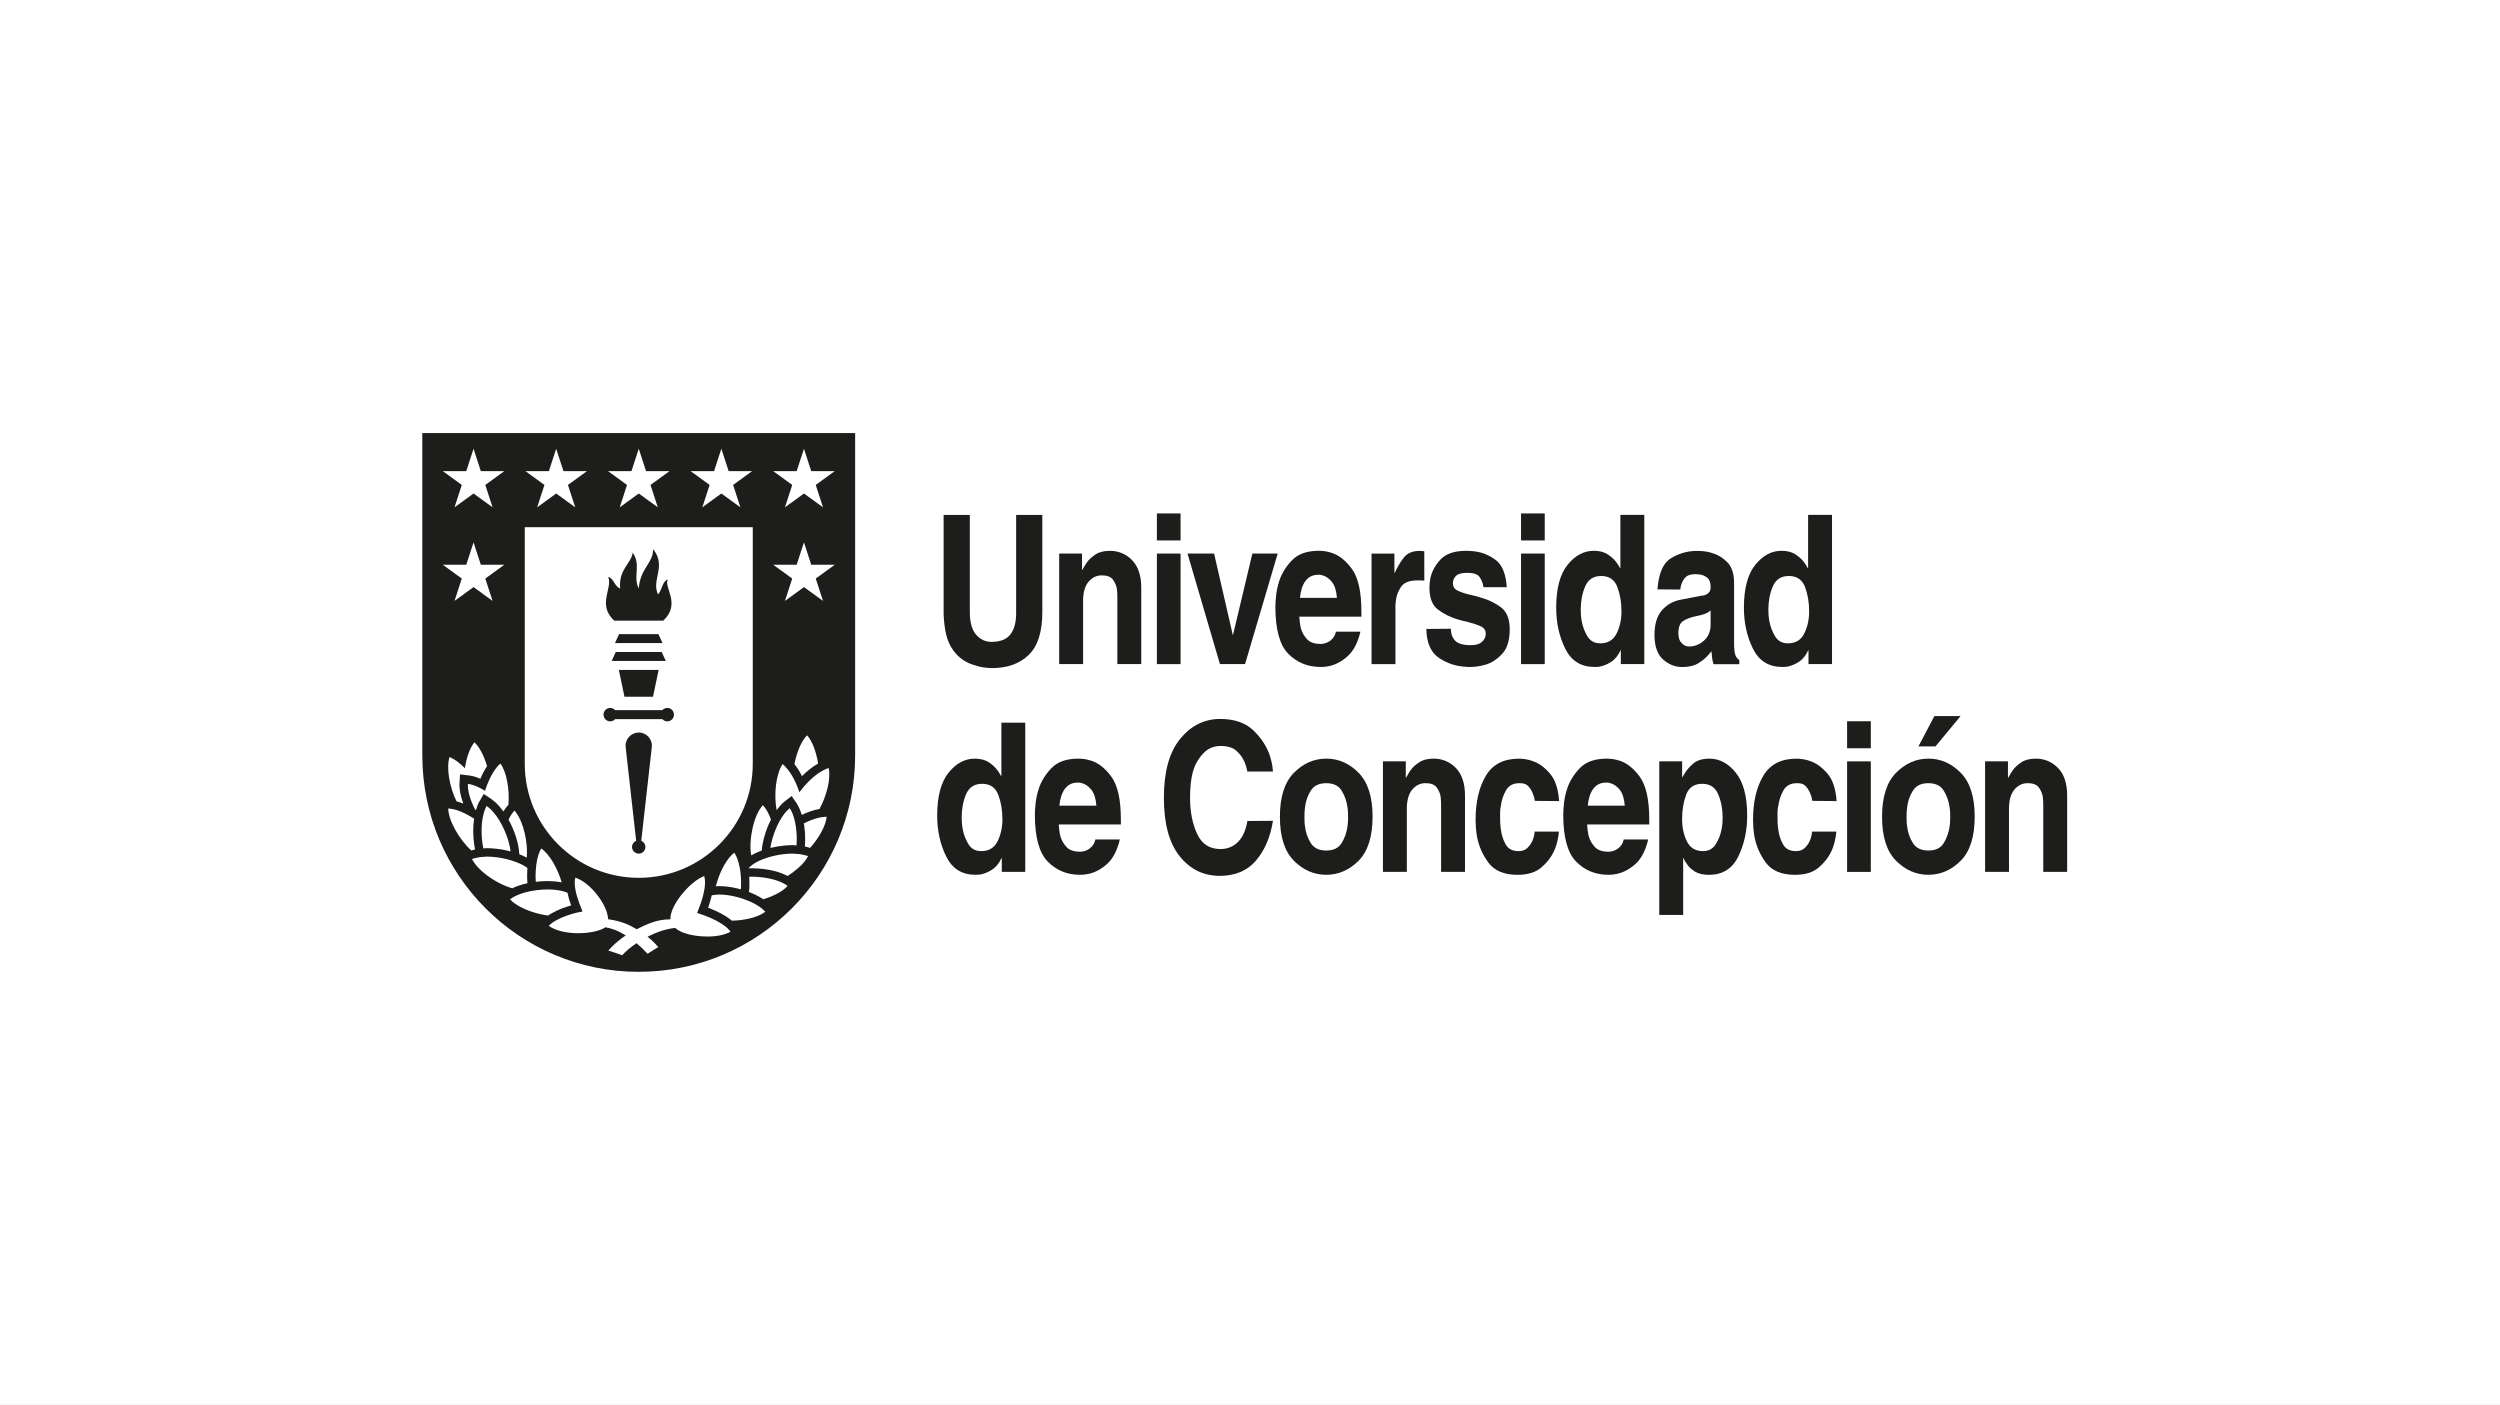
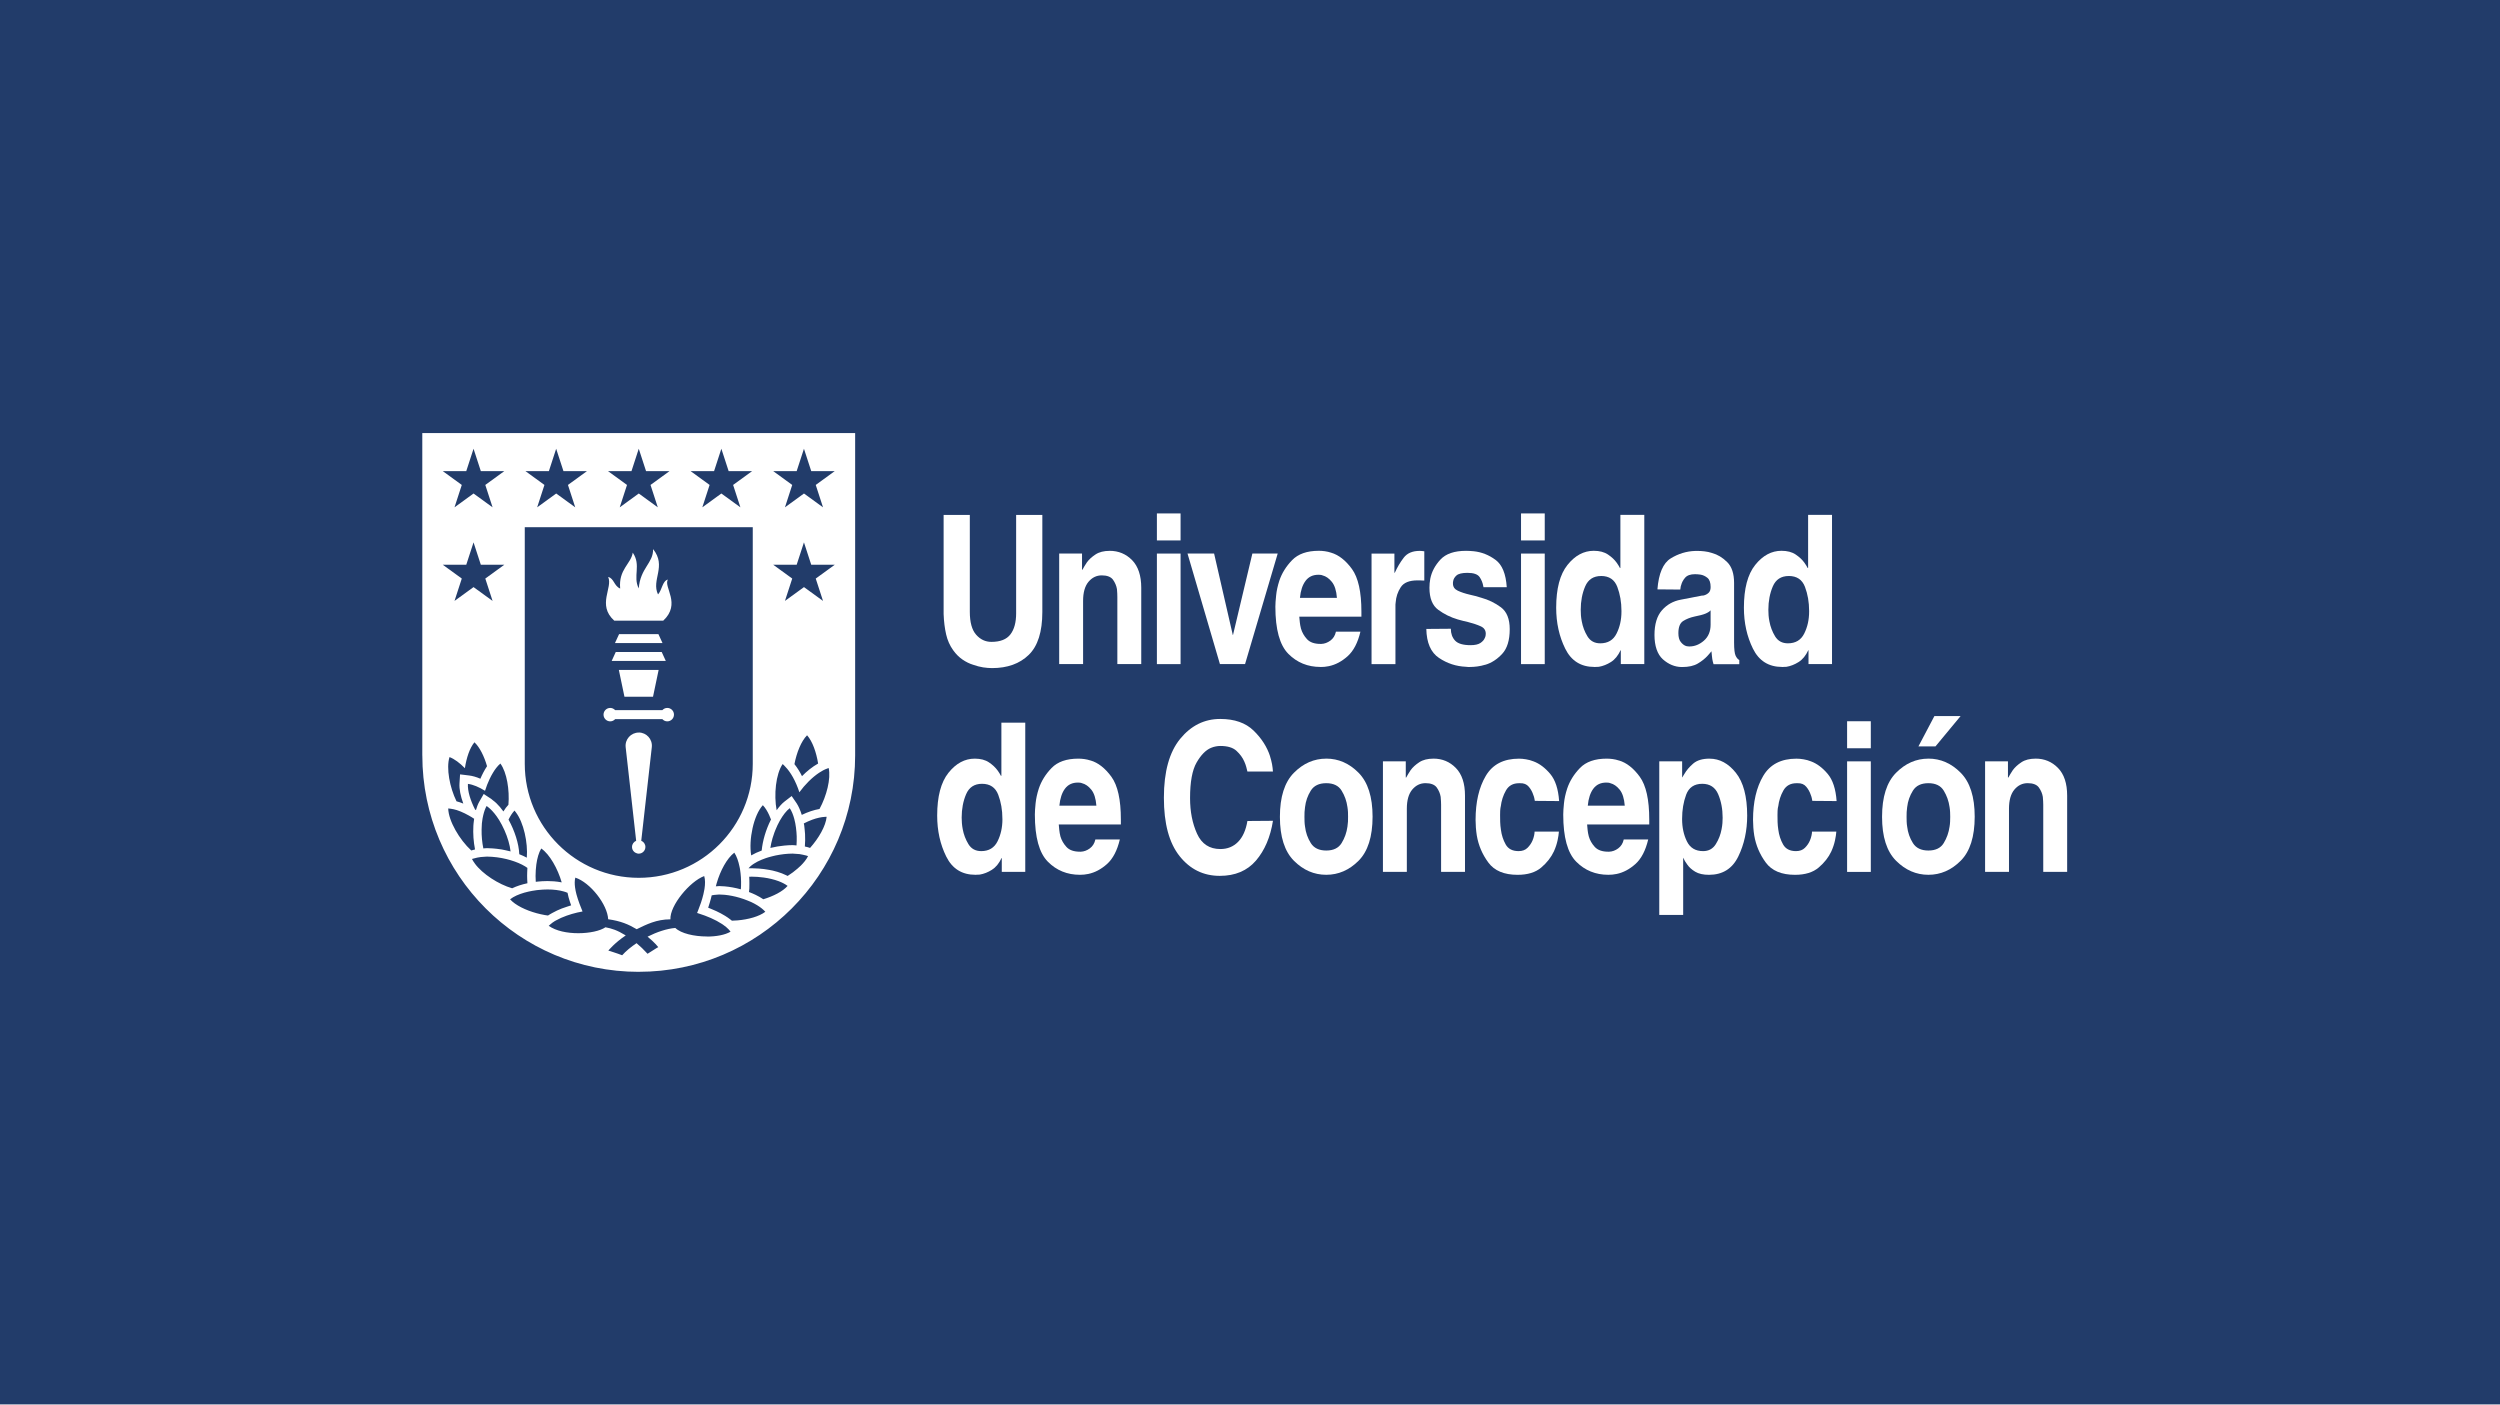
<svg xmlns="http://www.w3.org/2000/svg" id="Capa_2" viewBox="0 0 893.21 501.76">
  <defs>
-     <style>.cls-1{fill:#1d1d1b;}.cls-2{fill:#fff;}</style>
+     <style>.cls-1{fill:#fff;}.cls-2{fill:#223c6a;}</style>
  </defs>
  <g id="Capa_1-2">
    <rect class="cls-2" width="893.21" height="501.76" />
    <path class="cls-1" d="M372.4,183.97h-9.35v35.19c0,3.22-.68,5.72-2.05,7.5-1.36,1.78-3.62,2.67-6.79,2.67-2.13,0-3.95-.85-5.45-2.56-1.51-1.71-2.26-4.44-2.26-8.2v-34.6h-9.36v35.42c.1,2.67.4,5.08.89,7.24.49,2.15,1.34,4.04,2.52,5.68.99,1.39,2.11,2.5,3.34,3.34,1.24.85,2.5,1.47,3.79,1.86,1.24.44,2.43.75,3.57.93,1.14.17,2.2.26,3.19.26,5.49,0,9.86-1.57,13.1-4.71,3.25-3.14,4.87-8.26,4.87-15.33v-34.67Z" />
    <path class="cls-1" d="M396.47,196.81c-2.08,0-3.77.43-5.08,1.3-1.31.86-2.34,1.81-3.09,2.85-.35.5-.64.97-.89,1.41-.25.45-.48.85-.67,1.19h-.15v-5.79h-8.16v39.5h8.54v-22.57c0-3.01.64-5.29,1.93-6.83,1.29-1.53,2.87-2.3,4.75-2.3s3.26.52,4.01,1.56c.74,1.04,1.21,2.16,1.41,3.34.05.55.08,1.06.11,1.56.02.49.03.91.03,1.26v23.98h8.54v-27.25c0-4.36-1.09-7.65-3.26-9.88-2.18-2.22-4.86-3.34-8.02-3.34Z" />
    <rect class="cls-1" x="413.34" y="197.78" width="8.46" height="39.5" />
    <rect class="cls-1" x="413.34" y="183.44" width="8.46" height="9.65" />
    <polygon class="cls-1" points="444.84 237.27 456.5 197.78 447.45 197.78 440.53 226.88 440.46 226.88 433.78 197.78 424.28 197.78 435.86 237.27 444.84 237.27" />
    <path class="cls-1" d="M471.8,238.31c.5,0,.99-.02,1.49-.07.49-.05.98-.13,1.48-.23,2.38-.49,4.62-1.68,6.72-3.56,2.1-1.89,3.63-4.8,4.57-8.77h-8.77v.08c-.3,1.33-.95,2.37-1.97,3.12-1.02.74-2.1,1.14-3.23,1.18h-.3c-2.18,0-3.79-.57-4.83-1.71-1.04-1.14-1.76-2.4-2.15-3.79-.2-.79-.34-1.55-.41-2.26-.07-.72-.14-1.38-.19-1.97h22.2v-1.78c0-7.08-1.13-12.16-3.38-15.26-2.25-3.09-4.74-5.03-7.46-5.83-.74-.24-1.48-.42-2.22-.52-.74-.11-1.47-.15-2.16-.15-4.21,0-7.38,1.12-9.54,3.34-2.15,2.22-3.67,4.68-4.57,7.35-.59,1.84-.98,3.59-1.14,5.28-.18,1.68-.27,3.02-.27,4,0,8.12,1.55,13.74,4.64,16.85s6.92,4.68,11.47,4.68ZM466.46,207.52c1.09-1.45,2.62-2.17,4.6-2.17.25,0,.49.02.74.04.25.02.5.09.74.19,1.19.3,2.29,1.06,3.3,2.3,1.01,1.24,1.63,3.15,1.82,5.72h-13.21c.25-2.6.91-4.62,2.01-6.07Z" />
    <path class="cls-1" d="M498.57,216.78v-.77c0-.27.02-.53.08-.78.14-1.98.75-3.79,1.81-5.42,1.06-1.64,3.06-2.45,5.98-2.45h.82c.29,0,.58.02.85.04.27.02.53.03.77.03v-10.46c-.3-.05-.58-.09-.85-.11-.27-.02-.53-.04-.77-.04-2.58,0-4.49.81-5.72,2.42-1.24,1.61-2.3,3.4-3.19,5.38h-.15v-6.83h-8.17v39.5h8.54v-20.49Z" />
    <path class="cls-1" d="M530.71,237.5c2.18-.64,4.16-1.93,5.98-3.87,1.8-1.93,2.71-4.87,2.71-8.83,0-3.67-1.06-6.28-3.16-7.84-2.1-1.55-4.42-2.68-6.94-3.38-.75-.25-1.47-.46-2.16-.63-.69-.18-1.36-.34-2-.48-1.68-.39-3.11-.87-4.27-1.41-1.17-.55-1.75-1.39-1.75-2.53v-.44c0-.14.02-.3.07-.44.1-.74.5-1.43,1.19-2.05.69-.61,2.01-.93,3.93-.93,2.18,0,3.62.5,4.31,1.48.69.99,1.14,2.11,1.34,3.34,0,.05.02.15.07.3h8.31c-.31-4.76-1.64-8.02-4.01-9.76-2.38-1.76-4.97-2.78-7.79-3.08-.5-.05-.97-.09-1.41-.11-.45-.02-.89-.04-1.34-.04-4.16,0-7.2,1.04-9.14,3.12-1.93,2.08-3.14,4.36-3.63,6.83-.11.55-.18,1.09-.23,1.63-.05.55-.07,1.09-.07,1.64,0,3.71,1.05,6.33,3.16,7.87,2.09,1.53,4.41,2.67,6.94,3.42.64.19,1.29.37,1.93.52.64.15,1.26.3,1.85.44,1.73.45,3.21.94,4.42,1.49,1.22.54,1.82,1.43,1.82,2.67,0,.2-.02.43-.07.71-.05.27-.14.56-.3.85-.25.64-.77,1.22-1.56,1.75-.8.52-1.96.77-3.5.77-2.67,0-4.51-.54-5.53-1.63-1.01-1.09-1.52-2.51-1.52-4.24l-8.76.07c.1,4.95,1.6,8.4,4.53,10.36,2.92,1.96,6.13,3.01,9.65,3.16.24.05.48.07.7.07h.71c.79,0,1.66-.06,2.59-.18.94-.12,1.91-.33,2.9-.63Z" />
    <path class="cls-1" d="M538.36,209.8h0s0,.05,0,.07v-.07Z" />
    <rect class="cls-1" x="543.44" y="197.78" width="8.47" height="39.5" />
    <rect class="cls-1" x="543.44" y="183.44" width="8.47" height="9.65" />
    <path class="cls-1" d="M569.67,238.31c.24,0,.51-.02.78-.04.27-.02.53-.03.77-.03,1.49-.25,2.93-.82,4.34-1.71,1.42-.89,2.56-2.3,3.46-4.23h.07v4.97h8.39v-53.31h-8.54v18.93l-.15.07c-.14-.3-.32-.6-.52-.93-.2-.32-.42-.65-.67-1-.74-1.04-1.77-2.01-3.09-2.9-1.31-.89-3.01-1.34-5.08-1.34-3.56,0-6.7,1.68-9.39,5.05-2.7,3.37-4.04,8.47-4.04,15.29,0,5.4,1.08,10.27,3.23,14.63,2.15,4.36,5.63,6.53,10.43,6.53ZM572.05,205.79c2.87,0,4.8,1.3,5.79,3.9.98,2.6,1.48,5.46,1.48,8.58v.22c0,2.92-.58,5.55-1.75,7.87-1.16,2.33-3.1,3.49-5.82,3.49-2.03,0-3.55-.82-4.57-2.48-1.02-1.66-1.69-3.46-2.04-5.38-.15-.75-.25-1.47-.3-2.16-.05-.68-.07-1.33-.07-1.96,0-3.1.53-5.89,1.59-8.36,1.06-2.47,2.96-3.71,5.68-3.71Z" />
    <path class="cls-1" d="M608.8,212.7c-.11.05-.2.08-.3.1-.11.02-.2.02-.3-.03l-7.65,1.48c-2.72.5-4.98,1.76-6.76,3.79-1.78,2.03-2.67,4.98-2.67,8.84s1.01,6.9,3.01,8.69c2.01,1.78,4.22,2.7,6.65,2.75h.23c2.33,0,4.2-.42,5.61-1.26,1.41-.84,2.59-1.78,3.52-2.82.25-.3.48-.56.71-.81.23-.25.43-.5.63-.74.05.64.1,1.16.15,1.56.05.39.1.79.14,1.19.05.29.11.59.18.89.07.3.16.62.27.97h9.2v-1.48c-.49-.25-.93-.76-1.3-1.52-.37-.77-.56-2.34-.56-4.71v-21.31c0-3.32-.81-5.79-2.45-7.43-1.63-1.64-3.44-2.72-5.42-3.27-.89-.29-1.78-.49-2.67-.59-.89-.11-1.68-.15-2.38-.15h-.96c-3.13.1-6.04.99-8.76,2.67-2.72,1.68-4.3,5.37-4.75,11.06l8.17.07c.05-.24.09-.5.11-.77.02-.27.08-.53.19-.78.25-.99.72-1.89,1.45-2.71.72-.82,1.89-1.23,3.52-1.23.3,0,.6.02.93.04.31.02.65.06,1,.11.89.14,1.72.53,2.49,1.15.76.62,1.15,1.72,1.15,3.3,0,.94-.25,1.64-.75,2.08-.49.44-1.04.74-1.63.89ZM611.17,223.1v.07c0,2.43-.8,4.33-2.38,5.72-1.59,1.39-3.32,2.08-5.2,2.08-.19,0-.4-.02-.59-.04-.2-.02-.4-.06-.6-.11-.69-.24-1.32-.72-1.89-1.45-.57-.71-.85-1.76-.85-3.15,0-2.17.57-3.62,1.71-4.34,1.14-.72,2.47-1.25,4.01-1.59,1.78-.35,3.09-.69,3.93-1.04.85-.35,1.46-.75,1.86-1.19v5.05Z" />
    <path class="cls-1" d="M636.73,238.31c.24,0,.51-.02.78-.04.27-.02.53-.03.77-.03,1.49-.25,2.93-.82,4.34-1.71,1.42-.89,2.56-2.3,3.46-4.23h.07v4.97h8.4v-53.31h-8.54v18.93l-.15.07c-.14-.3-.32-.6-.52-.93-.2-.32-.42-.65-.67-1-.74-1.04-1.77-2.01-3.09-2.9-1.3-.89-3.01-1.34-5.08-1.34-3.56,0-6.69,1.68-9.39,5.05-2.7,3.37-4.04,8.47-4.04,15.29,0,5.4,1.08,10.27,3.23,14.63,2.15,4.36,5.63,6.53,10.43,6.53ZM639.1,205.79c2.87,0,4.8,1.3,5.79,3.9.98,2.6,1.48,5.46,1.48,8.58v.22c0,2.92-.58,5.55-1.75,7.87-1.16,2.33-3.1,3.49-5.83,3.49-2.03,0-3.55-.82-4.57-2.48-1.01-1.66-1.69-3.46-2.04-5.38-.15-.75-.25-1.47-.3-2.16-.05-.68-.07-1.33-.07-1.96,0-3.1.53-5.89,1.59-8.36,1.06-2.47,2.96-3.71,5.68-3.71Z" />
    <path class="cls-1" d="M357.78,277.15l-.15.07c-.14-.3-.32-.6-.52-.93-.2-.32-.43-.65-.67-1-.75-1.04-1.77-2.01-3.09-2.9-1.31-.89-3.01-1.34-5.08-1.34-3.56,0-6.7,1.68-9.39,5.05-2.7,3.37-4.04,8.47-4.04,15.29,0,5.4,1.07,10.27,3.23,14.63,2.15,4.36,5.63,6.53,10.43,6.53.24,0,.5-.02.77-.04.27-.02.53-.03.78-.03,1.48-.25,2.93-.82,4.34-1.71,1.41-.89,2.56-2.3,3.46-4.23h.07v4.97h8.39v-53.31h-8.53v18.93ZM358.15,292.63v.1c0,2.92-.59,5.55-1.75,7.87-1.16,2.33-3.11,3.49-5.82,3.49-2.03,0-3.55-.82-4.57-2.48-1.01-1.66-1.7-3.46-2.05-5.38-.14-.75-.24-1.47-.29-2.16-.05-.68-.08-1.33-.08-1.96,0-3.1.53-5.88,1.59-8.36,1.06-2.47,2.96-3.71,5.68-3.71,2.88,0,4.8,1.31,5.79,3.9.99,2.6,1.49,5.46,1.49,8.58v.11Z" />
    <path class="cls-1" d="M389.64,271.72c-.74-.24-1.49-.42-2.23-.52-.74-.1-1.46-.15-2.15-.15-4.2,0-7.39,1.12-9.54,3.34-2.16,2.22-3.67,4.68-4.57,7.35-.6,1.84-.97,3.59-1.15,5.28-.17,1.68-.26,3.02-.26,4,0,8.12,1.55,13.74,4.64,16.85,3.09,3.12,6.91,4.68,11.47,4.68.49,0,.99-.02,1.48-.07.49-.05.99-.13,1.48-.23,2.38-.49,4.62-1.68,6.72-3.56,2.1-1.89,3.63-4.8,4.57-8.77h-8.76v.08c-.3,1.33-.96,2.37-1.97,3.12-1.01.74-2.09,1.14-3.22,1.18h-.3c-2.18,0-3.79-.57-4.83-1.71-1.04-1.14-1.76-2.4-2.16-3.79-.19-.79-.33-1.55-.4-2.26-.07-.72-.14-1.38-.18-1.97h22.19v-1.78c0-7.08-1.13-12.16-3.38-15.26-2.26-3.09-4.74-5.04-7.46-5.83ZM378.5,287.84c.25-2.6.92-4.62,2.01-6.07,1.09-1.45,2.63-2.17,4.61-2.17.24,0,.49.02.74.04.24.02.49.09.74.19,1.18.3,2.29,1.06,3.3,2.3,1.01,1.24,1.62,3.15,1.82,5.72h-13.22Z" />
    <path class="cls-1" d="M453.79,270.24c-1.09-3.37-3.05-6.44-5.9-9.21-2.85-2.77-6.82-4.16-11.92-4.16-5.65,0-10.41,2.36-14.3,7.09-3.88,4.73-5.83,11.75-5.83,21.05s1.87,16.16,5.61,20.87c3.74,4.7,8.52,7.05,14.36,7.05,5.49,0,9.8-1.82,12.92-5.45,3.12-3.64,5.15-8.38,6.08-14.22l-9.13.07c-.55,3.27-1.66,5.75-3.34,7.46-1.68,1.71-3.79,2.56-6.31,2.56-3.92,0-6.7-1.83-8.35-5.49-1.66-3.66-2.49-7.89-2.49-12.7,0-5.79.78-10.03,2.34-12.73,1.56-2.7,3.27-4.45,5.16-5.24.6-.25,1.18-.42,1.75-.52.56-.11,1.1-.15,1.59-.15,2.57,0,4.49.58,5.75,1.75,1.26,1.16,2.19,2.43,2.79,3.82.29.64.53,1.29.7,1.93.18.64.31,1.18.41,1.64h9.12c-.05-.87-.16-1.75-.32-2.63-.18-.92-.41-1.85-.71-2.79Z" />
    <path class="cls-1" d="M454.83,275.74v-.07h0s0,.05,0,.07Z" />
    <path class="cls-1" d="M473.84,271.05c-4.35,0-8.2,1.68-11.54,5.05-3.34,3.37-5.01,8.61-5.01,15.74s1.68,12.36,5.01,15.7c3.34,3.34,7.19,5.01,11.54,5.01s8.21-1.67,11.55-5.01c3.33-3.34,5-8.59,5.01-15.74,0-7.11-1.68-12.34-5.01-15.71-3.34-3.37-7.19-5.05-11.55-5.05ZM481.64,291.85c0,.54,0,1.11-.03,1.71-.03.59-.09,1.18-.19,1.78-.29,2.13-.98,4.08-2.08,5.87-1.09,1.78-2.92,2.67-5.49,2.67s-4.42-.89-5.53-2.67c-1.11-1.78-1.8-3.74-2.05-5.87-.1-.6-.16-1.19-.18-1.78-.02-.6-.03-1.17-.03-1.71s0-1.11.03-1.71.09-1.19.18-1.78c.25-2.13.93-4.08,2.05-5.87,1.11-1.79,2.96-2.67,5.53-2.67s4.41.89,5.49,2.67c1.1,1.78,1.79,3.74,2.08,5.87.1.59.16,1.18.19,1.78.02.6.03,1.14.03,1.64v.07Z" />
    <path class="cls-1" d="M490.4,291.85v-.07s0,.02,0,.04c0,.01,0,.02,0,.04Z" />
    <path class="cls-1" d="M512.14,271.05c-2.08,0-3.77.43-5.08,1.3-1.31.86-2.34,1.81-3.09,2.85-.35.5-.64.97-.89,1.41-.25.45-.48.85-.67,1.19h-.15v-5.79h-8.16v39.5h8.54v-22.57c0-3.01.64-5.29,1.93-6.83,1.29-1.53,2.87-2.3,4.75-2.3s3.26.52,4.01,1.56c.74,1.04,1.21,2.16,1.4,3.34.05.55.09,1.06.11,1.56.03.49.04.91.04,1.26v23.98h8.54v-27.25c0-4.36-1.09-7.65-3.27-9.88-2.17-2.22-4.85-3.34-8.02-3.34Z" />
    <path class="cls-1" d="M536.19,288.21c.25-2.13.87-4.06,1.86-5.79.98-1.73,2.55-2.59,4.67-2.59h.37c1.34-.05,2.38.37,3.12,1.26.75.89,1.29,1.88,1.63,2.97.15.35.26.71.34,1.08.07.37.13.7.19,1l8.68.07c-.3-4.3-1.36-7.55-3.19-9.72-1.84-2.18-3.82-3.67-5.95-4.46-.89-.35-1.78-.6-2.67-.74-.89-.15-1.74-.23-2.53-.23-5.49,0-9.45,2.05-11.87,6.16-2.43,4.11-3.64,9.35-3.64,15.74,0,.89.04,1.81.11,2.75.07.94.19,1.89.33,2.82.6,3.52,1.97,6.73,4.13,9.65,2.15,2.92,5.63,4.38,10.43,4.38,3.61,0,6.43-.87,8.46-2.6,2.03-1.73,3.54-3.66,4.53-5.78.6-1.34,1.03-2.64,1.3-3.9.27-1.26.43-2.31.48-3.16h-8.69v.07c0,.35-.06.81-.18,1.38-.12.57-.31,1.15-.56,1.74-.4.94-.99,1.81-1.78,2.6s-1.85,1.18-3.19,1.18c-2.18,0-3.71-.79-4.61-2.38-.89-1.58-1.46-3.34-1.71-5.27-.14-.93-.23-1.87-.26-2.78-.02-.92-.03-1.72-.03-2.42,0-.49,0-1,.03-1.52.02-.52.09-1.02.18-1.52Z" />
    <path class="cls-1" d="M578.42,271.72c-.74-.24-1.48-.42-2.22-.52-.75-.1-1.47-.15-2.16-.15-4.2,0-7.39,1.12-9.54,3.34-2.15,2.22-3.67,4.68-4.57,7.35-.6,1.84-.98,3.59-1.15,5.28-.17,1.68-.26,3.02-.26,4,0,8.12,1.55,13.74,4.64,16.85,3.09,3.12,6.92,4.68,11.47,4.68.49,0,.99-.02,1.48-.07.5-.05.99-.13,1.49-.23,2.38-.49,4.61-1.68,6.72-3.56,2.1-1.89,3.62-4.8,4.56-8.77h-8.76v.08c-.3,1.33-.95,2.37-1.97,3.12-1.01.74-2.09,1.14-3.23,1.18h-.3c-2.17,0-3.79-.57-4.83-1.71-1.04-1.14-1.76-2.4-2.15-3.79-.2-.79-.34-1.55-.41-2.26-.07-.72-.14-1.38-.18-1.97h22.2v-1.78c0-7.08-1.13-12.16-3.38-15.26-2.25-3.09-4.74-5.04-7.46-5.83ZM567.29,287.84c.24-2.6.91-4.62,2-6.07,1.09-1.45,2.63-2.17,4.61-2.17.24,0,.49.02.74.04.25.02.49.09.74.19,1.19.3,2.29,1.06,3.3,2.3,1.01,1.24,1.62,3.15,1.82,5.72h-13.21Z" />
    <path class="cls-1" d="M610.79,271.05c-2.52,0-4.46.59-5.82,1.75-1.36,1.16-2.44,2.44-3.23,3.82-.15.2-.27.4-.37.6-.1.2-.2.37-.3.52h-.07v-5.72h-8.17v54.87h8.54v-20.42l.07.08c.15.35.34.72.56,1.11.23.4.51.81.85,1.26.64.94,1.59,1.79,2.82,2.53,1.24.74,2.88,1.11,4.91,1.11,4.85,0,8.34-2.17,10.47-6.53,2.13-4.36,3.19-9.23,3.19-14.63,0-6.82-1.35-11.92-4.04-15.29-2.7-3.37-5.82-5.05-9.39-5.05ZM615.4,294.07c-.06.69-.15,1.41-.3,2.16-.35,1.93-1.04,3.72-2.08,5.38-1.04,1.66-2.55,2.48-4.53,2.48-2.72,0-4.66-1.16-5.79-3.49-1.14-2.32-1.71-4.97-1.71-7.94v-.14c0-3.12.48-5.98,1.44-8.58.97-2.59,2.88-3.9,5.76-3.9,2.72,0,4.62,1.24,5.68,3.71,1.06,2.48,1.6,5.28,1.6,8.39,0,.59-.02,1.23-.07,1.93Z" />
    <path class="cls-1" d="M635.32,288.21c.25-2.13.87-4.06,1.86-5.79.98-1.73,2.55-2.59,4.67-2.59h.37c1.34-.05,2.38.37,3.12,1.26.75.89,1.29,1.88,1.64,2.97.15.35.26.71.34,1.08.07.37.13.7.19,1l8.68.07c-.3-4.3-1.36-7.55-3.19-9.72-1.84-2.18-3.82-3.67-5.95-4.46-.89-.35-1.78-.6-2.67-.74-.89-.15-1.74-.23-2.53-.23-5.49,0-9.45,2.05-11.88,6.16-2.43,4.11-3.64,9.35-3.64,15.74,0,.89.04,1.81.11,2.75.07.94.18,1.89.33,2.82.6,3.52,1.97,6.73,4.12,9.65,2.15,2.92,5.63,4.38,10.43,4.38,3.61,0,6.43-.87,8.46-2.6,2.03-1.73,3.55-3.66,4.53-5.78.6-1.34,1.03-2.64,1.3-3.9.27-1.26.43-2.31.48-3.16h-8.69v.07c0,.35-.06.81-.19,1.38-.12.57-.31,1.15-.56,1.74-.39.94-.99,1.81-1.78,2.6s-1.85,1.18-3.19,1.18c-2.18,0-3.71-.79-4.61-2.38-.89-1.58-1.46-3.34-1.71-5.27-.14-.93-.23-1.87-.26-2.78-.02-.92-.03-1.72-.03-2.42,0-.49,0-1,.03-1.52.02-.52.09-1.02.19-1.52Z" />
    <rect class="cls-1" x="659.94" y="257.69" width="8.47" height="9.65" />
    <rect class="cls-1" x="659.94" y="272.02" width="8.47" height="39.5" />
    <path class="cls-1" d="M688.98,271.05c-4.36,0-8.2,1.68-11.54,5.05-3.34,3.37-5.01,8.61-5.01,15.74s1.67,12.36,5.01,15.7c3.34,3.34,7.19,5.01,11.54,5.01s8.21-1.67,11.54-5.01c3.34-3.34,5-8.59,5.01-15.74,0-7.11-1.67-12.34-5.01-15.71-3.34-3.37-7.19-5.05-11.54-5.05ZM696.78,291.85c0,.54-.02,1.11-.04,1.71-.02.59-.09,1.18-.19,1.78-.3,2.13-.99,4.08-2.08,5.87s-2.92,2.67-5.49,2.67-4.42-.89-5.53-2.67c-1.12-1.78-1.8-3.74-2.05-5.87-.1-.6-.16-1.19-.18-1.78-.02-.6-.03-1.17-.03-1.71s0-1.11.03-1.71.09-1.19.18-1.78c.25-2.13.93-4.08,2.05-5.87,1.11-1.79,2.96-2.67,5.53-2.67s4.41.89,5.49,2.67c1.09,1.78,1.78,3.74,2.08,5.87.1.59.16,1.18.19,1.78s.04,1.14.04,1.64v.07Z" />
    <path class="cls-1" d="M705.53,291.85v-.07s0,.02,0,.04c0,.01,0,.02,0,.04Z" />
    <polygon class="cls-1" points="700.49 255.84 691.13 255.84 685.42 266.68 691.51 266.68 700.49 255.84" />
    <path class="cls-1" d="M727.29,271.05c-2.08,0-3.78.43-5.08,1.3-1.31.86-2.34,1.81-3.09,2.85-.35.5-.64.97-.89,1.41-.25.45-.47.85-.67,1.19h-.15v-5.79h-8.17v39.5h8.54v-22.57c0-3.01.64-5.29,1.93-6.83,1.29-1.53,2.87-2.3,4.75-2.3s3.26.52,4,1.56c.75,1.04,1.22,2.16,1.41,3.34.06.55.09,1.06.11,1.56.02.49.04.91.04,1.26v23.98h8.54v-27.25c0-4.36-1.09-7.65-3.27-9.88-2.17-2.22-4.85-3.34-8.02-3.34Z" />
    <polygon class="cls-1" points="235.24 226.56 221.19 226.56 219.72 229.75 236.7 229.75 235.24 226.56" />
    <polygon class="cls-1" points="236.42 232.95 220 232.95 218.54 236.15 237.88 236.15 236.42 232.95" />
    <polygon class="cls-1" points="233.31 248.94 235.32 239.35 221.1 239.35 223.11 248.94 233.31 248.94" />
    <path class="cls-1" d="M228.22,261.73c-2.81,0-4.99,2.44-4.68,5.23l3.75,33.44c-.87.36-1.48,1.21-1.48,2.21,0,1.07.71,1.95,1.68,2.25.22.09.45.14.7.14,0,0,0,0,0,0s0,0,0,0c1.33,0,2.4-1.07,2.4-2.4,0-1-.61-1.85-1.48-2.21l3.77-33.44c.31-2.79-1.87-5.24-4.68-5.24Z" />
    <path class="cls-1" d="M218.03,257.73c.7,0,1.32-.32,1.76-.8h16.85c.44.48,1.06.8,1.76.8,1.32,0,2.4-1.07,2.4-2.4s-1.07-2.4-2.4-2.4c-.7,0-1.32.32-1.76.8h-16.85c-.44-.48-1.06-.8-1.76-.8-1.32,0-2.4,1.07-2.4,2.4s1.07,2.4,2.4,2.4Z" />
    <path class="cls-1" d="M219.46,221.76h17.5c6.51-6.06.03-12.02,1.66-14.69-1.95.46-2.08,3.76-3.52,5.31-2.5-5.22,3.19-10.05-1.77-16.2.17,4.95-4.56,6.73-5.12,14.06-2.19-4.31.97-8.3-2.14-12.79-.59,4.01-5.14,5.98-4.49,12.83-2.24-.95-2.19-3.65-4.3-4.14,1.78,3.79-4.07,9.97,2.18,15.61Z" />
    <path class="cls-1" d="M150.89,269.9c0,42.7,34.62,77.32,77.32,77.32,0,0,0,0,0-.01h0c42.7.01,77.32-34.6,77.32-77.31v-115.17h-154.65v115.17ZM160.13,288.84c.31.01.64.07.97.12.67.1,1.36.24,2.09.47.93.29,1.89.71,2.87,1.18.48.23.95.48,1.42.75.34.19.68.38,1.02.59.3.19.6.39.9.58-.05.32-.08.65-.12.98-.02.22-.06.42-.08.64-.03.3-.05.59-.07.89-.16,2.8.05,5.74.59,8.45-.47.1-.92.23-1.35.37-4.18-3.82-8.14-10.56-8.23-15.03ZM165.53,287.11c-.82-.33-1.64-.62-2.43-.82-2.41-4.92-3.74-11.82-2.5-15.8,1.77.67,3.7,2.13,5.5,3.98.55-3.7,1.72-7.23,3.41-9.26,1.9,1.77,3.49,5.02,4.5,8.54-.98,1.48-1.78,3.06-2.38,4.48-1.44-.63-2.81-1.02-4.08-1.17l-3.18-.39-.2,3.2c-.13,2.07.39,4.59,1.36,7.24ZM169.46,291.93s0-.02,0-.04c0,.01.01.02.02.03,0,0-.01,0-.02,0ZM169.65,308.51c-.4-.54-.77-1.08-1.02-1.61.27-.11.62-.15.91-.24.3-.09.6-.18.93-.24.4-.08.81-.16,1.25-.21.08-.01.17-.01.25-.02.51-.05,1.01-.1,1.55-.11.17,0,.31-.03.48-.03.57,0,1.16.03,1.75.07.06,0,.12.01.19.02.5.04,1.01.09,1.52.15.11.01.22.03.34.05.39.05.77.11,1.16.18.18.03.36.07.53.1.98.19,1.95.42,2.89.7.5.15.98.3,1.45.47.48.17.95.35,1.4.54.88.37,1.68.78,2.4,1.22.28.17.55.35.8.54-.04.51-.05,1.04-.07,1.56-.03.83-.04,1.65,0,2.48.02.48.04.96.08,1.44-1.92.41-3.79,1-5.46,1.8-4.81-1.38-10.6-5.11-13.34-8.85ZM172.07,296.39c0-.54.04-1.07.07-1.59,0-.07,0-.14.01-.2.01-.14.01-.28.02-.42.03-.36.09-.7.14-1.05.01-.09.02-.18.04-.27.03-.18.05-.36.08-.54.07-.39.15-.76.24-1.12.29-1.23.68-2.35,1.19-3.24.26.17.52.39.77.6.43.35.85.74,1.26,1.19.53.58,1.06,1.21,1.56,1.92.29.4.57.82.84,1.26.02.03.04.05.05.08.25.4.48.82.71,1.25.08.15.18.3.26.46.33.62.63,1.25.92,1.9,1.14,2.55,1.93,5.24,2.19,7.58-.55-.15-1.11-.27-1.68-.39-.49-.1-.98-.22-1.48-.31-.1-.02-.2-.02-.3-.04-.4-.06-.8-.11-1.2-.16-.09-.01-.18-.02-.27-.04-.51-.06-1-.11-1.5-.14-.68-.05-1.36-.09-2-.09-.47,0-.86.08-1.3.1-.44-2.13-.66-4.47-.62-6.73ZM194.59,326.92c-.95-.17-1.9-.38-2.85-.64-3.9-1.06-7.6-2.85-9.5-4.97.33-.26.69-.5,1.09-.74.75-.44,1.62-.83,2.56-1.17.92-.33,1.91-.62,2.96-.85.46-.1.92-.2,1.4-.28.03,0,.05,0,.08-.01.49-.08.99-.17,1.49-.23.2-.02.41-.04.61-.06,1.07-.11,2.15-.18,3.2-.18,2.13,0,4.14.24,5.8.72.48.14.94.29,1.35.48.11.52.2,1.04.35,1.57.26.96.58,1.93.93,2.91-.46.13-.93.3-1.4.45-.65.21-1.3.42-1.94.67-1.16.45-2.26.97-3.3,1.55-.56.31-1.13.62-1.63.96-.39-.05-.78-.1-1.18-.17ZM191.42,310.91c.04-.69.11-1.37.2-2.03.31-2.25.88-4.29,1.76-5.73,3.03,2.09,5.9,7.24,7.31,12.11-1.88-.37-3.73-.47-5.09-.47-.61,0-1.25.02-1.92.06-.51.03-1.04.08-1.58.13-.23.02-.45.05-.68.08-.1-1.38-.09-2.78,0-4.15ZM252.55,334.59c-4.52,0-9.23-1.07-11.27-3.05-3,.25-6.55,1.42-9.92,3.12,2.52,2.03,3.83,3.73,3.83,3.73,0,0-.82.42-3.83,2.38-1.32-1.46-2.64-2.71-3.93-3.79-1.97,1.32-3.77,2.78-5.14,4.32-1.93-.76-4.94-1.67-4.94-1.67,0,0,2.2-2.73,6.22-5.42-3.16-1.93-4.99-2.47-7.25-2.91-1.92,1.31-5.72,2.12-9.7,2.12s-7.97-.78-10.57-2.64c.17-.18.39-.36.59-.53.47-.41.99-.81,1.61-1.18.13-.08.28-.15.41-.22,1.12-.64,2.42-1.21,3.8-1.7,1.23-.44,2.51-.81,3.78-1.11.63-.15,1.26-.28,1.87-.38,0-.01,0-.02.01-.04-.37-.89-.73-1.8-1.07-2.71-.42-1.15-.8-2.29-1.1-3.4-.22-.84-.38-1.65-.49-2.43-.17-1.28-.18-2.48.09-3.52,5.35,1.75,11.48,9.6,11.74,14.87,4.53.64,7.24,1.82,10.19,3.56,3.48-1.69,7.05-3.53,12.05-3.53-.24-4.95,6.95-13.55,12.07-15.46.39,1.26.37,2.86.1,4.6-.1.63-.23,1.27-.39,1.92-.48,2.01-1.2,4.09-1.97,5.98-.09.23-.18.47-.28.69.22.06.45.14.68.22,1.38.43,2.84.97,4.25,1.59,1.44.64,2.8,1.36,3.99,2.14.13.09.26.18.39.27.75.52,1.41,1.05,1.93,1.61.27.28.52.57.72.85-2,1.19-5.18,1.75-8.46,1.75ZM263.51,328.84c-.67.06-1.34.1-2.01.11-.17-.14-.35-.27-.52-.41-.6-.47-1.23-.91-1.9-1.32-1.03-.63-2.11-1.2-3.16-1.69-.69-.32-1.36-.6-1.99-.86-.31-.12-.62-.25-.91-.36.22-.61.4-1.26.59-1.89.26-.84.47-1.68.67-2.53.3-.06.6-.11.93-.15.18-.02.37-.03.56-.05.4-.03.77-.1,1.2-.1.1,0,.21.02.31.02.54,0,1.09.04,1.66.09,1.72.17,3.54.53,5.33,1.06.48.14.96.29,1.43.46.49.17.95.35,1.42.54.42.17.84.33,1.24.51.76.35,1.47.74,2.14,1.14.61.37,1.18.76,1.68,1.17.47.38.9.78,1.26,1.18-2.19,1.68-6.02,2.74-9.92,3.08ZM255.76,316.67c.09-.37.19-.74.3-1.12,1.28-4.44,3.67-8.92,6.3-10.91.85,1.27,1.46,3.04,1.86,5.02.06.28.12.56.17.84.08.49.14.99.2,1.5.06.5.1,1,.13,1.51.06,1.03.08,2.07.04,3.1-.01.38-.04.76-.07,1.13-1.99-.55-3.97-.9-5.8-1.06-.53-.04-1.06-.07-1.56-.08-.11,0-.24-.02-.35-.02-.45,0-.8.06-1.21.09ZM272.72,321.29c-.85-.57-1.76-1.1-2.74-1.57-.77-.37-1.57-.71-2.39-1.02.04-.4.1-.78.13-1.19.04-.59.02-1.19.03-1.79,0-.83-.01-1.64-.07-2.47.31-.01.6-.03.91-.03.66,0,1.33.03,2.01.07.77.05,1.53.14,2.29.24,1.87.26,3.66.69,5.22,1.27.63.23,1.22.49,1.76.77.54.28,1.04.58,1.47.91.02.01.04.02.06.04-1.75,1.99-5.09,3.68-8.68,4.77ZM285.96,309.41c-.32.32-.67.62-1.02.93-1.07.93-2.25,1.82-3.53,2.62-.17-.09-.34-.17-.52-.25-.98-.48-2.03-.89-3.14-1.22-.54-.16-1.09-.32-1.65-.44-.42-.1-.84-.18-1.26-.25-.59-.11-1.18-.2-1.76-.28-.05,0-.1-.01-.14-.02-.62-.08-1.23-.14-1.84-.18-.86-.06-1.71-.11-2.5-.11h0c-.36,0-.76,0-1.18.02.21-.26.46-.5.73-.75.35-.31.76-.6,1.2-.89.81-.53,1.75-1.01,2.78-1.43.47-.19.95-.37,1.45-.55.3-.1.6-.2.91-.29.18-.06.37-.11.56-.16.29-.08.58-.16.88-.23.39-.1.78-.19,1.17-.28.09-.02.17-.03.26-.05.42-.08.84-.17,1.27-.23.51-.08,1.02-.15,1.52-.21,1.04-.11,2.06-.18,3.04-.18.35,0,.65.06.99.07.51.02,1.03.05,1.51.11.45.06.84.15,1.25.24.08.02.15.04.23.06.51.12,1.06.22,1.5.4.01,0,.03,0,.04.01-.57,1.17-1.55,2.38-2.74,3.55ZM289.42,302.95c-.57-.21-1.2-.37-1.86-.51.12-1.47.15-2.97.07-4.47-.03-.5-.08-1-.13-1.49-.05-.52-.09-1.03-.16-1.53-.04-.26-.1-.5-.15-.75,1-.51,2-.96,2.99-1.33.84-.31,1.66-.55,2.45-.72.71-.16,1.39-.26,2.02-.29.15,0,.31-.04.45-.04.08,0,.17,0,.25,0-.3,3.29-2.85,7.7-5.94,11.14ZM292.8,289.03c-2.02.35-4.19,1.08-6.34,2.12-.26-.86-.56-1.65-.9-2.39-.28-.6-.56-1.21-.9-1.7l-.73-1.07-1-1.46-.08-.12-1.19.92-1.35,1.04c-1,.77-1.94,1.88-2.83,3.11-1.03-5.49-.31-12.92,2.15-16.5.35.27.68.67,1.01,1.02.44.46.87.96,1.28,1.53.48.67.94,1.37,1.37,2.15.91,1.65,1.71,3.49,2.31,5.39,1.97-2.72,4.52-5.28,7.03-6.96.48-.32.95-.61,1.43-.86.51-.27,1-.49,1.49-.66.17-.06.35-.14.52-.19.85,3.81-.75,10-3.27,14.63ZM283.84,273c.8-4.14,2.42-8.19,4.51-10.3,1.92,2.14,3.31,6.07,3.95,10.1-2.05,1.15-4.03,2.74-5.76,4.51-.71-1.45-1.62-2.95-2.7-4.3ZM284.64,168.32l2.6-7.99,2.6,7.99h8.41l-6.8,4.94,2.6,8-6.8-4.94-6.8,4.94,2.6-8-6.8-4.94h8.4ZM284.64,201.77l2.6-7.99,2.6,7.99h8.41s-6.8,4.94-6.8,4.94l2.6,7.99-6.8-4.94-6.8,4.94,2.6-7.99-6.8-4.94h8.4ZM276.73,297.32c.11-.29.22-.57.34-.86.2-.49.41-.98.63-1.45.03-.07.07-.14.1-.22.26-.55.53-1.07.82-1.58.03-.05.06-.1.09-.15,1.04-1.81,2.21-3.35,3.45-4.31.69,1.01,1.23,2.35,1.63,3.86.13.49.25,1.01.35,1.53.1.52.19,1.06.26,1.61,0,.02,0,.03,0,.05.06.49.12.99.16,1.5.04.5.07,1,.09,1.5.03,1.1,0,2.19-.07,3.26-.48-.03-.9-.11-1.4-.11-.94,0-1.93.06-2.94.16-.49.05-.99.12-1.49.19-.34.05-.68.08-1.03.14-.15.02-.29.06-.44.09-.43.08-.87.17-1.3.27-.25.05-.5.09-.74.15.17-1.13.43-2.3.77-3.48.21-.72.45-1.44.71-2.14ZM274.83,291.27c.23.49.44,1.01.64,1.54-.04.08-.09.15-.13.23-1.69,3.4-2.87,7.33-3.2,10.85-1.35.49-2.61,1.07-3.75,1.73-.95-5.57.86-14.36,4.16-17.94.86.89,1.62,2.14,2.28,3.57ZM255.13,168.32l2.6-7.99,2.6,7.99h8.4l-6.8,4.94,2.6,8-6.8-4.94-6.8,4.94,2.6-8-6.8-4.94h8.41ZM225.62,168.32l2.6-7.99,2.6,7.99h8.4l-6.8,4.94,2.6,8-6.8-4.94-6.8,4.94,2.6-8-6.8-4.94h8.4ZM196.11,168.32l2.6-7.99,2.6,7.99h8.41l-6.8,4.94,2.6,8-6.8-4.94-6.8,4.94,2.6-8-6.8-4.94h8.41ZM187.49,188.35h81.46v84.55c0,22.49-18.24,40.73-40.73,40.73h0s0,0,0,0c-22.49,0-40.73-18.24-40.73-40.73v-84.55ZM184.33,290.25c2.76,3.62,4.33,10.84,3.89,16.18-.84-.45-1.74-.86-2.69-1.23-.15-3.78-1.65-8.38-3.82-12.33,0-.01-.01-.02-.02-.04.63-1.28,1.35-2.41,2.14-3.23.17.19.33.42.49.64ZM181.64,287.54c-.64.66-1.23,1.47-1.78,2.38-.8-1.13-1.65-2.12-2.53-2.97-.4-.39-.82-.71-1.23-1.02-.2-.15-.39-.36-.6-.5l-.69-.45-1.99-1.3-1.59,2.78c-.49.85-.86,1.88-1.18,2.97-.11-.07-.21-.14-.32-.2-1.64-3.22-2.71-6.61-2.55-9.16,1.83.22,3.98,1.15,6.11,2.47.45-1.48,1.03-2.9,1.66-4.25.36-.76.74-1.48,1.15-2.15.38-.62.76-1.23,1.18-1.75.48-.61.98-1.16,1.5-1.59,2.32,3.16,3.32,9.49,2.87,14.75ZM166.59,168.32l2.6-7.99,2.6,7.99h8.4l-6.8,4.94,2.6,8-6.8-4.94-6.8,4.94,2.6-8-6.8-4.94h8.4ZM166.59,201.77l2.6-7.99,2.6,7.99h8.4s-6.8,4.94-6.8,4.94l2.6,7.99-6.8-4.94-6.8,4.94,2.6-7.99-6.8-4.94h8.4Z" />
  </g>
</svg>
